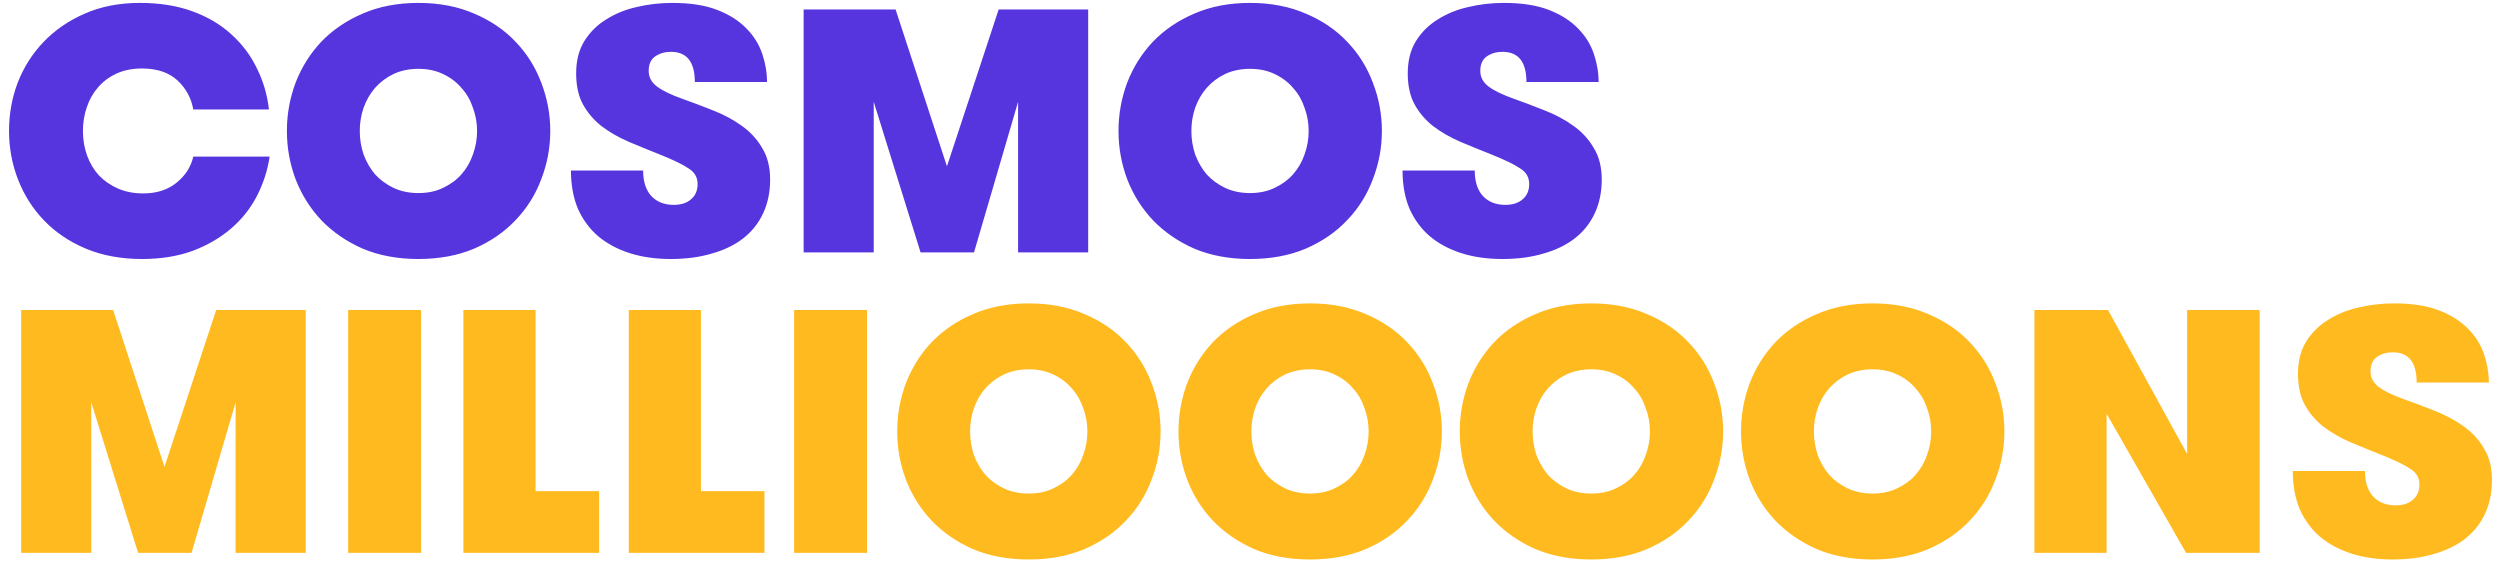
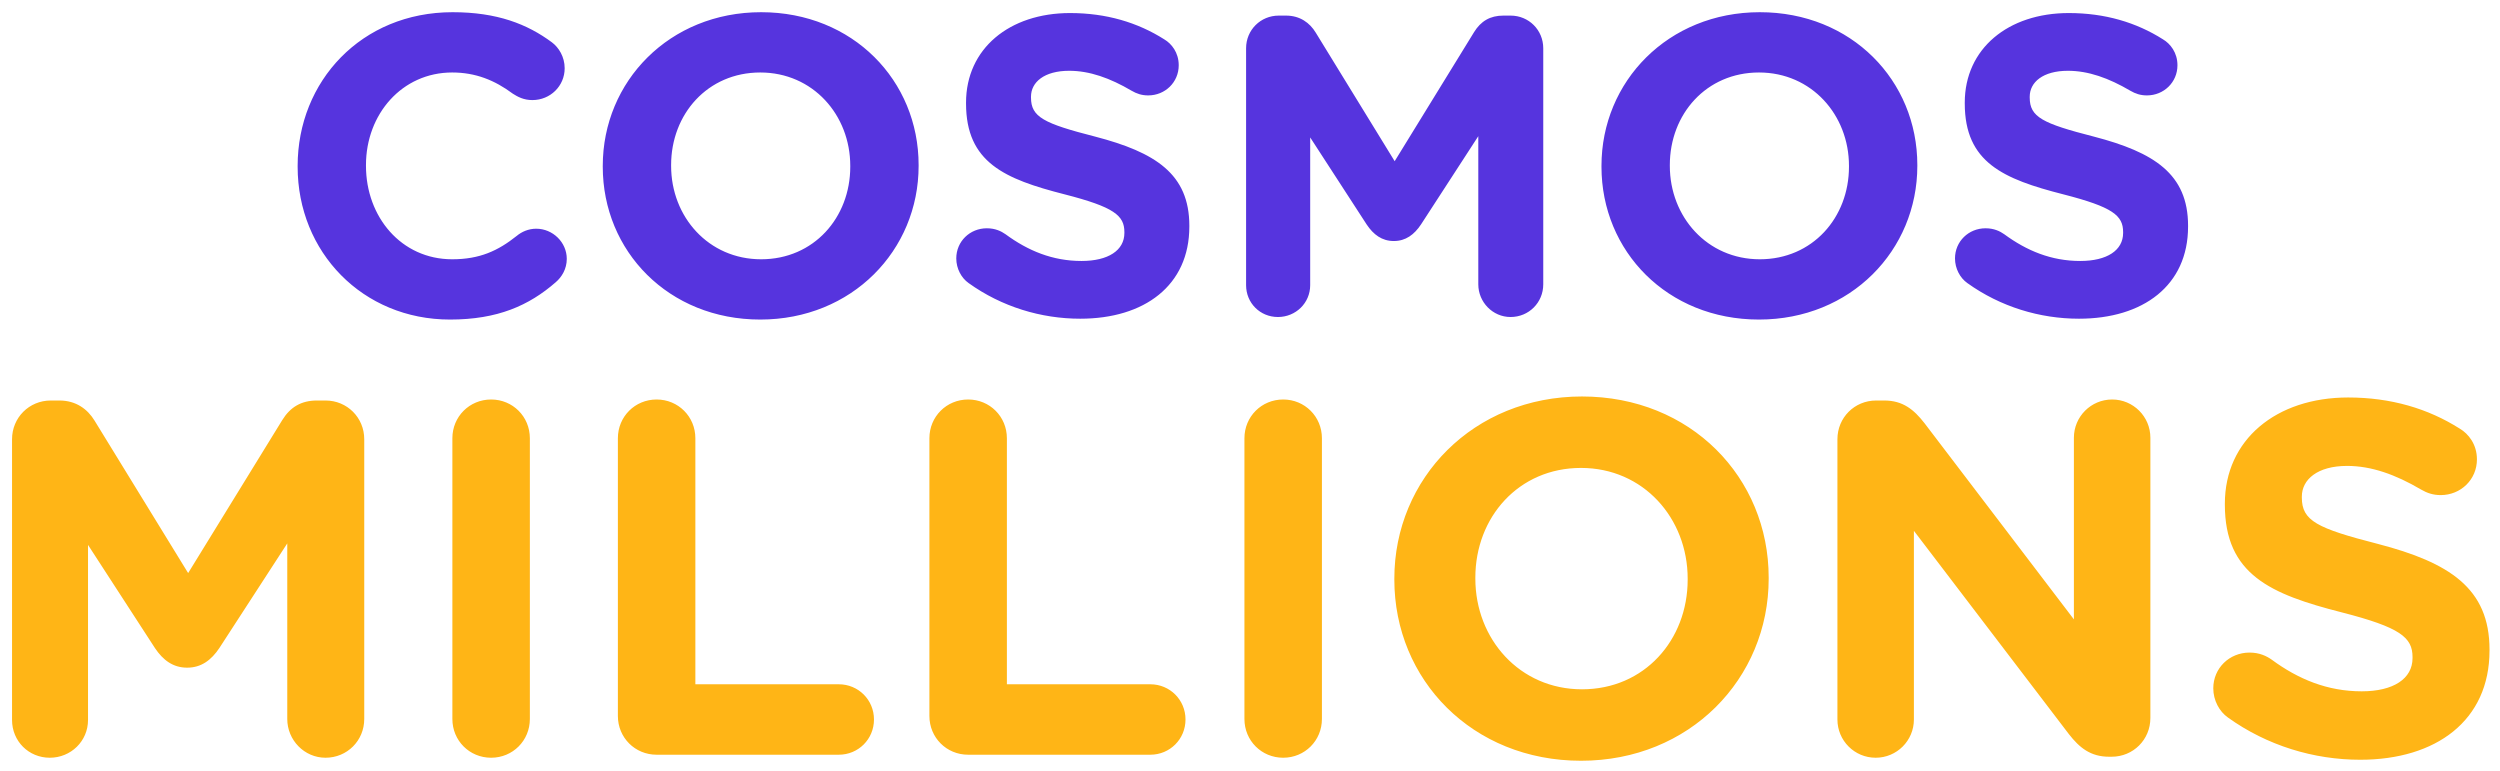
- <svg xmlns="http://www.w3.org/2000/svg" width="208" height="47" viewBox="0 0 208 47" fill="none">
-   <path d="M22.433 13.031C22.26 14.186 21.904 15.284 21.365 16.323C20.826 17.362 20.104 18.267 19.199 19.037C18.295 19.807 17.227 20.423 15.995 20.884C14.763 21.327 13.367 21.549 11.808 21.549C10.076 21.549 8.517 21.26 7.131 20.682C5.765 20.105 4.61 19.326 3.667 18.344C2.724 17.362 2.002 16.227 1.501 14.937C1.001 13.648 0.751 12.3 0.751 10.895C0.751 9.49 0.991 8.152 1.472 6.882C1.973 5.592 2.695 4.457 3.638 3.475C4.581 2.494 5.716 1.714 7.045 1.137C8.392 0.54 9.922 0.242 11.635 0.242C13.271 0.242 14.724 0.473 15.995 0.935C17.265 1.396 18.343 2.032 19.228 2.84C20.133 3.648 20.845 4.592 21.365 5.669C21.904 6.747 22.241 7.892 22.375 9.105H16.081C15.908 8.143 15.465 7.334 14.753 6.68C14.041 6.025 13.059 5.698 11.808 5.698C11 5.698 10.288 5.843 9.672 6.131C9.056 6.42 8.546 6.805 8.142 7.286C7.737 7.748 7.43 8.297 7.218 8.932C7.006 9.548 6.9 10.202 6.9 10.895C6.9 11.627 7.016 12.31 7.247 12.945C7.478 13.58 7.805 14.129 8.228 14.591C8.671 15.053 9.2 15.418 9.816 15.688C10.432 15.957 11.135 16.092 11.924 16.092C13.04 16.092 13.964 15.794 14.695 15.197C15.427 14.6 15.889 13.878 16.081 13.031H22.433ZM34.812 21.549C33.08 21.549 31.531 21.26 30.164 20.682C28.817 20.086 27.672 19.297 26.728 18.315C25.805 17.333 25.092 16.198 24.592 14.908C24.111 13.619 23.87 12.281 23.87 10.895C23.87 9.509 24.111 8.172 24.592 6.882C25.092 5.592 25.805 4.457 26.728 3.475C27.672 2.494 28.817 1.714 30.164 1.137C31.531 0.54 33.08 0.242 34.812 0.242C36.545 0.242 38.094 0.54 39.461 1.137C40.827 1.714 41.972 2.494 42.896 3.475C43.839 4.457 44.552 5.592 45.033 6.882C45.533 8.172 45.783 9.509 45.783 10.895C45.783 12.281 45.533 13.619 45.033 14.908C44.552 16.198 43.839 17.333 42.896 18.315C41.972 19.297 40.827 20.086 39.461 20.682C38.094 21.26 36.545 21.549 34.812 21.549ZM34.812 16.063C35.582 16.063 36.266 15.919 36.862 15.63C37.478 15.341 37.988 14.966 38.392 14.504C38.816 14.023 39.133 13.474 39.345 12.858C39.576 12.223 39.692 11.569 39.692 10.895C39.692 10.221 39.576 9.577 39.345 8.961C39.133 8.326 38.816 7.777 38.392 7.315C37.988 6.834 37.478 6.449 36.862 6.16C36.266 5.871 35.582 5.727 34.812 5.727C34.042 5.727 33.349 5.871 32.734 6.16C32.137 6.449 31.627 6.834 31.203 7.315C30.799 7.777 30.482 8.326 30.251 8.961C30.039 9.577 29.933 10.221 29.933 10.895C29.933 11.569 30.039 12.223 30.251 12.858C30.482 13.474 30.799 14.023 31.203 14.504C31.627 14.966 32.137 15.341 32.734 15.63C33.349 15.919 34.042 16.063 34.812 16.063ZM53.508 14.186C53.508 15.11 53.739 15.822 54.201 16.323C54.663 16.804 55.279 17.045 56.048 17.045C56.664 17.045 57.146 16.891 57.492 16.583C57.858 16.275 58.041 15.851 58.041 15.312C58.041 14.754 57.79 14.321 57.29 14.013C56.809 13.686 56.039 13.311 54.98 12.887C54.056 12.521 53.161 12.156 52.295 11.79C51.448 11.424 50.698 10.991 50.043 10.491C49.408 9.99 48.898 9.394 48.513 8.701C48.128 8.008 47.936 7.142 47.936 6.102C47.936 5.063 48.157 4.178 48.6 3.446C49.062 2.696 49.668 2.089 50.419 1.627C51.169 1.146 52.016 0.8 52.959 0.588C53.922 0.357 54.913 0.242 55.933 0.242C57.415 0.242 58.657 0.434 59.657 0.819C60.658 1.204 61.467 1.714 62.083 2.349C62.699 2.965 63.141 3.668 63.411 4.457C63.68 5.246 63.815 6.035 63.815 6.824H57.81C57.81 5.15 57.146 4.312 55.818 4.312C55.317 4.312 54.884 4.438 54.518 4.688C54.153 4.938 53.97 5.342 53.97 5.9C53.97 6.42 54.201 6.853 54.663 7.2C55.125 7.546 55.818 7.883 56.741 8.21C57.608 8.518 58.474 8.845 59.34 9.192C60.225 9.538 61.014 9.962 61.707 10.462C62.419 10.962 62.987 11.578 63.411 12.31C63.853 13.022 64.075 13.898 64.075 14.937C64.075 15.976 63.882 16.91 63.497 17.738C63.112 18.565 62.564 19.258 61.852 19.816C61.139 20.375 60.273 20.798 59.253 21.087C58.233 21.395 57.088 21.549 55.818 21.549C54.547 21.549 53.402 21.385 52.382 21.058C51.362 20.73 50.486 20.259 49.755 19.643C49.042 19.027 48.484 18.267 48.08 17.362C47.695 16.438 47.503 15.38 47.503 14.186H53.508ZM90.537 21H84.705V8.47L81.038 21H76.592L72.694 8.47V21H66.862V0.79H74.513L78.786 13.84L83.088 0.79H90.537V21ZM104.002 21.549C102.269 21.549 100.72 21.26 99.353 20.682C98.006 20.086 96.861 19.297 95.918 18.315C94.994 17.333 94.282 16.198 93.781 14.908C93.3 13.619 93.06 12.281 93.06 10.895C93.06 9.509 93.3 8.172 93.781 6.882C94.282 5.592 94.994 4.457 95.918 3.475C96.861 2.494 98.006 1.714 99.353 1.137C100.72 0.54 102.269 0.242 104.002 0.242C105.734 0.242 107.283 0.54 108.65 1.137C110.017 1.714 111.162 2.494 112.086 3.475C113.029 4.457 113.741 5.592 114.222 6.882C114.723 8.172 114.973 9.509 114.973 10.895C114.973 12.281 114.723 13.619 114.222 14.908C113.741 16.198 113.029 17.333 112.086 18.315C111.162 19.297 110.017 20.086 108.65 20.682C107.283 21.26 105.734 21.549 104.002 21.549ZM104.002 16.063C104.772 16.063 105.455 15.919 106.052 15.63C106.668 15.341 107.178 14.966 107.582 14.504C108.005 14.023 108.323 13.474 108.535 12.858C108.765 12.223 108.881 11.569 108.881 10.895C108.881 10.221 108.765 9.577 108.535 8.961C108.323 8.326 108.005 7.777 107.582 7.315C107.178 6.834 106.668 6.449 106.052 6.16C105.455 5.871 104.772 5.727 104.002 5.727C103.232 5.727 102.539 5.871 101.923 6.16C101.326 6.449 100.816 6.834 100.393 7.315C99.989 7.777 99.671 8.326 99.44 8.961C99.228 9.577 99.123 10.221 99.123 10.895C99.123 11.569 99.228 12.223 99.44 12.858C99.671 13.474 99.989 14.023 100.393 14.504C100.816 14.966 101.326 15.341 101.923 15.63C102.539 15.919 103.232 16.063 104.002 16.063ZM122.697 14.186C122.697 15.11 122.928 15.822 123.39 16.323C123.852 16.804 124.468 17.045 125.238 17.045C125.854 17.045 126.335 16.891 126.681 16.583C127.047 16.275 127.23 15.851 127.23 15.312C127.23 14.754 126.98 14.321 126.479 14.013C125.998 13.686 125.228 13.311 124.17 12.887C123.246 12.521 122.351 12.156 121.485 11.79C120.638 11.424 119.887 10.991 119.233 10.491C118.597 9.99 118.087 9.394 117.702 8.701C117.318 8.008 117.125 7.142 117.125 6.102C117.125 5.063 117.346 4.178 117.789 3.446C118.251 2.696 118.857 2.089 119.608 1.627C120.359 1.146 121.206 0.8 122.149 0.588C123.111 0.357 124.102 0.242 125.122 0.242C126.604 0.242 127.846 0.434 128.847 0.819C129.848 1.204 130.656 1.714 131.272 2.349C131.888 2.965 132.331 3.668 132.6 4.457C132.869 5.246 133.004 6.035 133.004 6.824H126.999C126.999 5.15 126.335 4.312 125.007 4.312C124.506 4.312 124.073 4.438 123.708 4.688C123.342 4.938 123.159 5.342 123.159 5.9C123.159 6.42 123.39 6.853 123.852 7.2C124.314 7.546 125.007 7.883 125.931 8.21C126.797 8.518 127.663 8.845 128.529 9.192C129.415 9.538 130.204 9.962 130.897 10.462C131.609 10.962 132.177 11.578 132.6 12.31C133.043 13.022 133.264 13.898 133.264 14.937C133.264 15.976 133.072 16.91 132.687 17.738C132.302 18.565 131.753 19.258 131.041 19.816C130.329 20.375 129.463 20.798 128.443 21.087C127.422 21.395 126.277 21.549 125.007 21.549C123.737 21.549 122.591 21.385 121.571 21.058C120.551 20.73 119.675 20.259 118.944 19.643C118.232 19.027 117.674 18.267 117.269 17.362C116.884 16.438 116.692 15.38 116.692 14.186H122.697Z" fill="#5634DE" />
-   <path d="M25.436 46H19.604V33.47L15.937 46H11.491L7.593 33.47V46H1.761V25.79H9.412L13.685 38.84L17.987 25.79H25.436V46ZM28.969 25.79H35.032V46H28.969V25.79ZM49.844 40.861V46H38.555V25.79H44.56V40.861H49.844ZM63.603 40.861V46H52.314V25.79H58.319V40.861H63.603ZM66.073 25.79H72.136V46H66.073V25.79ZM85.591 46.549C83.858 46.549 82.309 46.26 80.942 45.682C79.595 45.086 78.45 44.297 77.507 43.315C76.583 42.333 75.871 41.198 75.37 39.908C74.889 38.619 74.648 37.281 74.648 35.895C74.648 34.509 74.889 33.172 75.37 31.882C75.871 30.592 76.583 29.457 77.507 28.475C78.45 27.494 79.595 26.714 80.942 26.137C82.309 25.54 83.858 25.242 85.591 25.242C87.323 25.242 88.872 25.54 90.239 26.137C91.606 26.714 92.751 27.494 93.675 28.475C94.618 29.457 95.33 30.592 95.811 31.882C96.312 33.172 96.562 34.509 96.562 35.895C96.562 37.281 96.312 38.619 95.811 39.908C95.33 41.198 94.618 42.333 93.675 43.315C92.751 44.297 91.606 45.086 90.239 45.682C88.872 46.26 87.323 46.549 85.591 46.549ZM85.591 41.063C86.361 41.063 87.044 40.919 87.641 40.63C88.257 40.341 88.766 39.966 89.171 39.504C89.594 39.023 89.912 38.474 90.124 37.858C90.355 37.223 90.47 36.569 90.47 35.895C90.47 35.221 90.355 34.577 90.124 33.961C89.912 33.325 89.594 32.777 89.171 32.315C88.766 31.834 88.257 31.449 87.641 31.16C87.044 30.872 86.361 30.727 85.591 30.727C84.821 30.727 84.128 30.872 83.512 31.16C82.915 31.449 82.405 31.834 81.982 32.315C81.578 32.777 81.26 33.325 81.029 33.961C80.817 34.577 80.712 35.221 80.712 35.895C80.712 36.569 80.817 37.223 81.029 37.858C81.26 38.474 81.578 39.023 81.982 39.504C82.405 39.966 82.915 40.341 83.512 40.63C84.128 40.919 84.821 41.063 85.591 41.063ZM108.992 46.549C107.26 46.549 105.71 46.26 104.344 45.682C102.997 45.086 101.851 44.297 100.908 43.315C99.984 42.333 99.272 41.198 98.772 39.908C98.291 38.619 98.05 37.281 98.05 35.895C98.05 34.509 98.291 33.172 98.772 31.882C99.272 30.592 99.984 29.457 100.908 28.475C101.851 27.494 102.997 26.714 104.344 26.137C105.71 25.54 107.26 25.242 108.992 25.242C110.724 25.242 112.274 25.54 113.64 26.137C115.007 26.714 116.152 27.494 117.076 28.475C118.019 29.457 118.731 30.592 119.213 31.882C119.713 33.172 119.963 34.509 119.963 35.895C119.963 37.281 119.713 38.619 119.213 39.908C118.731 41.198 118.019 42.333 117.076 43.315C116.152 44.297 115.007 45.086 113.64 45.682C112.274 46.26 110.724 46.549 108.992 46.549ZM108.992 41.063C109.762 41.063 110.445 40.919 111.042 40.63C111.658 40.341 112.168 39.966 112.572 39.504C112.996 39.023 113.313 38.474 113.525 37.858C113.756 37.223 113.871 36.569 113.871 35.895C113.871 35.221 113.756 34.577 113.525 33.961C113.313 33.325 112.996 32.777 112.572 32.315C112.168 31.834 111.658 31.449 111.042 31.16C110.445 30.872 109.762 30.727 108.992 30.727C108.222 30.727 107.529 30.872 106.913 31.16C106.317 31.449 105.807 31.834 105.383 32.315C104.979 32.777 104.661 33.325 104.431 33.961C104.219 34.577 104.113 35.221 104.113 35.895C104.113 36.569 104.219 37.223 104.431 37.858C104.661 38.474 104.979 39.023 105.383 39.504C105.807 39.966 106.317 40.341 106.913 40.63C107.529 40.919 108.222 41.063 108.992 41.063ZM132.394 46.549C130.661 46.549 129.112 46.26 127.745 45.682C126.398 45.086 125.253 44.297 124.31 43.315C123.386 42.333 122.674 41.198 122.173 39.908C121.692 38.619 121.451 37.281 121.451 35.895C121.451 34.509 121.692 33.172 122.173 31.882C122.674 30.592 123.386 29.457 124.31 28.475C125.253 27.494 126.398 26.714 127.745 26.137C129.112 25.54 130.661 25.242 132.394 25.242C134.126 25.242 135.675 25.54 137.042 26.137C138.408 26.714 139.554 27.494 140.478 28.475C141.421 29.457 142.133 30.592 142.614 31.882C143.114 33.172 143.365 34.509 143.365 35.895C143.365 37.281 143.114 38.619 142.614 39.908C142.133 41.198 141.421 42.333 140.478 43.315C139.554 44.297 138.408 45.086 137.042 45.682C135.675 46.26 134.126 46.549 132.394 46.549ZM132.394 41.063C133.164 41.063 133.847 40.919 134.443 40.63C135.059 40.341 135.569 39.966 135.974 39.504C136.397 39.023 136.715 38.474 136.926 37.858C137.157 37.223 137.273 36.569 137.273 35.895C137.273 35.221 137.157 34.577 136.926 33.961C136.715 33.325 136.397 32.777 135.974 32.315C135.569 31.834 135.059 31.449 134.443 31.16C133.847 30.872 133.164 30.727 132.394 30.727C131.624 30.727 130.931 30.872 130.315 31.16C129.718 31.449 129.208 31.834 128.785 32.315C128.381 32.777 128.063 33.325 127.832 33.961C127.62 34.577 127.514 35.221 127.514 35.895C127.514 36.569 127.62 37.223 127.832 37.858C128.063 38.474 128.381 39.023 128.785 39.504C129.208 39.966 129.718 40.341 130.315 40.63C130.931 40.919 131.624 41.063 132.394 41.063ZM155.795 46.549C154.063 46.549 152.513 46.26 151.147 45.682C149.8 45.086 148.654 44.297 147.711 43.315C146.787 42.333 146.075 41.198 145.575 39.908C145.094 38.619 144.853 37.281 144.853 35.895C144.853 34.509 145.094 33.172 145.575 31.882C146.075 30.592 146.787 29.457 147.711 28.475C148.654 27.494 149.8 26.714 151.147 26.137C152.513 25.54 154.063 25.242 155.795 25.242C157.527 25.242 159.077 25.54 160.443 26.137C161.81 26.714 162.955 27.494 163.879 28.475C164.822 29.457 165.534 30.592 166.016 31.882C166.516 33.172 166.766 34.509 166.766 35.895C166.766 37.281 166.516 38.619 166.016 39.908C165.534 41.198 164.822 42.333 163.879 43.315C162.955 44.297 161.81 45.086 160.443 45.682C159.077 46.26 157.527 46.549 155.795 46.549ZM155.795 41.063C156.565 41.063 157.248 40.919 157.845 40.63C158.461 40.341 158.971 39.966 159.375 39.504C159.799 39.023 160.116 38.474 160.328 37.858C160.559 37.223 160.674 36.569 160.674 35.895C160.674 35.221 160.559 34.577 160.328 33.961C160.116 33.325 159.799 32.777 159.375 32.315C158.971 31.834 158.461 31.449 157.845 31.16C157.248 30.872 156.565 30.727 155.795 30.727C155.025 30.727 154.332 30.872 153.716 31.16C153.12 31.449 152.61 31.834 152.186 32.315C151.782 32.777 151.464 33.325 151.233 33.961C151.022 34.577 150.916 35.221 150.916 35.895C150.916 36.569 151.022 37.223 151.233 37.858C151.464 38.474 151.782 39.023 152.186 39.504C152.61 39.966 153.12 40.341 153.716 40.63C154.332 40.919 155.025 41.063 155.795 41.063ZM181.968 37.772V25.79H188.002V46H181.882L175.27 34.423V46H169.265V25.79H175.386L181.968 37.772ZM196.764 39.186C196.764 40.11 196.995 40.822 197.457 41.323C197.919 41.804 198.535 42.045 199.305 42.045C199.921 42.045 200.402 41.891 200.748 41.583C201.114 41.275 201.297 40.851 201.297 40.312C201.297 39.754 201.047 39.321 200.546 39.013C200.065 38.686 199.295 38.311 198.237 37.887C197.313 37.522 196.418 37.156 195.552 36.79C194.705 36.424 193.954 35.991 193.3 35.491C192.665 34.99 192.154 34.394 191.77 33.701C191.385 33.008 191.192 32.142 191.192 31.102C191.192 30.063 191.413 29.178 191.856 28.446C192.318 27.696 192.924 27.089 193.675 26.627C194.426 26.146 195.273 25.8 196.216 25.588C197.178 25.357 198.169 25.242 199.189 25.242C200.671 25.242 201.913 25.434 202.914 25.819C203.915 26.204 204.723 26.714 205.339 27.349C205.955 27.965 206.398 28.668 206.667 29.457C206.937 30.246 207.071 31.035 207.071 31.824H201.066C201.066 30.15 200.402 29.312 199.074 29.312C198.573 29.312 198.14 29.438 197.775 29.688C197.409 29.938 197.226 30.342 197.226 30.9C197.226 31.42 197.457 31.853 197.919 32.2C198.381 32.546 199.074 32.883 199.998 33.21C200.864 33.518 201.73 33.845 202.596 34.192C203.482 34.538 204.271 34.962 204.964 35.462C205.676 35.962 206.244 36.578 206.667 37.31C207.11 38.022 207.331 38.898 207.331 39.937C207.331 40.976 207.139 41.91 206.754 42.738C206.369 43.565 205.82 44.258 205.108 44.816C204.396 45.374 203.53 45.798 202.51 46.087C201.489 46.395 200.344 46.549 199.074 46.549C197.804 46.549 196.658 46.385 195.638 46.058C194.618 45.73 193.742 45.259 193.011 44.643C192.299 44.027 191.741 43.267 191.336 42.362C190.952 41.438 190.759 40.38 190.759 39.186H196.764Z" fill="#FFBA20" />
+ <svg xmlns="http://www.w3.org/2000/svg" width="159" height="49" viewBox="0 0 159 49" fill="none">
+   <path d="M28.622 20.324C31.646 20.324 33.645 19.433 35.346 17.948C35.724 17.624 36.047 17.111 36.047 16.463C36.047 15.41 35.157 14.546 34.103 14.546C33.617 14.546 33.185 14.735 32.861 15.005C31.674 15.95 30.512 16.49 28.758 16.49C25.517 16.49 23.276 13.79 23.276 10.55V10.496C23.276 7.256 25.572 4.61 28.758 4.61C30.242 4.61 31.457 5.096 32.618 5.96C32.916 6.149 33.294 6.365 33.861 6.365C34.995 6.365 35.913 5.474 35.913 4.34C35.913 3.611 35.535 3.017 35.102 2.693C33.536 1.532 31.619 0.776 28.785 0.776C22.98 0.776 18.93 5.177 18.93 10.55V10.604C18.93 16.031 23.061 20.324 28.622 20.324ZM48.353 20.324C54.185 20.324 58.424 15.923 58.424 10.55V10.496C58.424 5.123 54.239 0.776 48.407 0.776C42.575 0.776 38.336 5.177 38.336 10.55V10.604C38.336 15.977 42.521 20.324 48.353 20.324ZM48.407 16.49C45.059 16.49 42.683 13.79 42.683 10.55V10.496C42.683 7.256 45.005 4.61 48.353 4.61C51.701 4.61 54.077 7.31 54.077 10.55V10.604C54.077 13.844 51.755 16.49 48.407 16.49ZM68.703 20.27C72.78 20.27 75.642 18.164 75.642 14.411V14.357C75.642 11.063 73.482 9.686 69.648 8.687C66.381 7.85 65.571 7.445 65.571 6.203V6.149C65.571 5.231 66.408 4.502 68.001 4.502C69.297 4.502 70.593 4.961 71.97 5.771C72.294 5.96 72.618 6.068 73.023 6.068C74.103 6.068 74.967 5.231 74.967 4.151C74.967 3.341 74.508 2.774 74.049 2.504C72.348 1.424 70.35 0.83 68.055 0.83C64.194 0.83 61.44 3.098 61.44 6.527V6.581C61.44 10.334 63.897 11.387 67.704 12.359C70.863 13.169 71.511 13.709 71.511 14.762V14.816C71.511 15.923 70.485 16.598 68.784 16.598C66.948 16.598 65.382 15.95 63.951 14.897C63.681 14.708 63.303 14.519 62.763 14.519C61.683 14.519 60.819 15.356 60.819 16.436C60.819 17.084 61.143 17.678 61.602 18.002C63.708 19.514 66.219 20.27 68.703 20.27ZM79.251 18.137C79.251 19.271 80.142 20.162 81.276 20.162C82.41 20.162 83.328 19.271 83.328 18.137V8.741L86.919 14.276C87.351 14.924 87.891 15.329 88.647 15.329C89.403 15.329 89.943 14.924 90.375 14.276L94.02 8.66V18.083C94.02 19.217 94.938 20.162 96.072 20.162C97.233 20.162 98.151 19.244 98.151 18.083V3.071C98.151 1.91 97.233 0.992 96.072 0.992H95.613C94.776 0.992 94.182 1.343 93.75 2.045L88.701 10.253L83.679 2.072C83.301 1.451 82.68 0.992 81.789 0.992H81.33C80.169 0.992 79.251 1.91 79.251 3.071V18.137ZM111.871 20.324C117.703 20.324 121.942 15.923 121.942 10.55V10.496C121.942 5.123 117.757 0.776 111.925 0.776C106.093 0.776 101.854 5.177 101.854 10.55V10.604C101.854 15.977 106.039 20.324 111.871 20.324ZM111.925 16.49C108.577 16.49 106.201 13.79 106.201 10.55V10.496C106.201 7.256 108.523 4.61 111.871 4.61C115.219 4.61 117.595 7.31 117.595 10.55V10.604C117.595 13.844 115.273 16.49 111.925 16.49ZM132.222 20.27C136.299 20.27 139.161 18.164 139.161 14.411V14.357C139.161 11.063 137.001 9.686 133.167 8.687C129.9 7.85 129.09 7.445 129.09 6.203V6.149C129.09 5.231 129.927 4.502 131.52 4.502C132.816 4.502 134.112 4.961 135.489 5.771C135.813 5.96 136.137 6.068 136.542 6.068C137.622 6.068 138.486 5.231 138.486 4.151C138.486 3.341 138.027 2.774 137.568 2.504C135.867 1.424 133.869 0.83 131.574 0.83C127.713 0.83 124.959 3.098 124.959 6.527V6.581C124.959 10.334 127.416 11.387 131.223 12.359C134.382 13.169 135.03 13.709 135.03 14.762V14.816C135.03 15.923 134.004 16.598 132.303 16.598C130.467 16.598 128.901 15.95 127.47 14.897C127.2 14.708 126.822 14.519 126.282 14.519C125.202 14.519 124.338 15.356 124.338 16.436C124.338 17.084 124.662 17.678 125.121 18.002C127.227 19.514 129.738 20.27 132.222 20.27Z" fill="#5634DE" />
+   <path d="M0.766 45.792C0.766 47.136 1.822 48.192 3.166 48.192C4.51 48.192 5.598 47.136 5.598 45.792V34.656L9.854 41.216C10.366 41.984 11.006 42.464 11.902 42.464C12.798 42.464 13.438 41.984 13.95 41.216L18.27 34.56V45.728C18.27 47.072 19.358 48.192 20.702 48.192C22.078 48.192 23.166 47.104 23.166 45.728V27.936C23.166 26.56 22.078 25.472 20.702 25.472H20.158C19.166 25.472 18.462 25.888 17.95 26.72L11.966 36.448L6.014 26.752C5.566 26.016 4.83 25.472 3.774 25.472H3.23C1.854 25.472 0.766 26.56 0.766 27.936V45.792ZM28.771 45.728C28.771 47.104 29.859 48.192 31.235 48.192C32.611 48.192 33.699 47.104 33.699 45.728V27.872C33.699 26.496 32.611 25.408 31.235 25.408C29.859 25.408 28.771 26.496 28.771 27.872V45.728ZM39.297 45.536C39.297 46.912 40.385 48 41.761 48H53.345C54.593 48 55.585 47.008 55.585 45.76C55.585 44.512 54.593 43.52 53.345 43.52H44.225V27.872C44.225 26.496 43.137 25.408 41.761 25.408C40.385 25.408 39.297 26.496 39.297 27.872V45.536ZM59.11 45.536C59.11 46.912 60.198 48 61.574 48H73.158C74.406 48 75.398 47.008 75.398 45.76C75.398 44.512 74.406 43.52 73.158 43.52H64.038V27.872C64.038 26.496 62.95 25.408 61.574 25.408C60.198 25.408 59.11 26.496 59.11 27.872V45.536ZM79.146 45.728C79.146 47.104 80.234 48.192 81.61 48.192C82.986 48.192 84.074 47.104 84.074 45.728V27.872C84.074 26.496 82.986 25.408 81.61 25.408C80.234 25.408 79.146 26.496 79.146 27.872V45.728ZM100.552 48.384C107.464 48.384 112.488 43.168 112.488 36.8V36.736C112.488 30.368 107.528 25.216 100.616 25.216C93.704 25.216 88.68 30.432 88.68 36.8V36.864C88.68 43.232 93.64 48.384 100.552 48.384ZM100.616 43.84C96.648 43.84 93.832 40.64 93.832 36.8V36.736C93.832 32.896 96.584 29.76 100.552 29.76C104.52 29.76 107.336 32.96 107.336 36.8V36.864C107.336 40.704 104.584 43.84 100.616 43.84ZM116.86 45.76C116.86 47.104 117.948 48.192 119.292 48.192C120.636 48.192 121.724 47.104 121.724 45.76V33.76L131.58 46.688C132.252 47.552 132.956 48.128 134.14 48.128H134.3C135.676 48.128 136.764 47.04 136.764 45.664V27.84C136.764 26.496 135.676 25.408 134.332 25.408C132.988 25.408 131.9 26.496 131.9 27.84V39.392L122.396 26.912C121.724 26.048 121.02 25.472 119.836 25.472H119.324C117.948 25.472 116.86 26.56 116.86 27.936V45.76ZM150.109 48.32C154.941 48.32 158.333 45.824 158.333 41.376V41.312C158.333 37.408 155.773 35.776 151.229 34.592C147.357 33.6 146.397 33.12 146.397 31.648V31.584C146.397 30.496 147.389 29.632 149.277 29.632C150.813 29.632 152.349 30.176 153.981 31.136C154.365 31.36 154.749 31.488 155.229 31.488C156.509 31.488 157.533 30.496 157.533 29.216C157.533 28.256 156.989 27.584 156.445 27.264C154.429 25.984 152.061 25.28 149.341 25.28C144.765 25.28 141.501 27.968 141.501 32.032V32.096C141.501 36.544 144.413 37.792 148.925 38.944C152.669 39.904 153.437 40.544 153.437 41.792V41.856C153.437 43.168 152.221 43.968 150.205 43.968C148.029 43.968 146.173 43.2 144.477 41.952C144.157 41.728 143.709 41.504 143.069 41.504C141.789 41.504 140.765 42.496 140.765 43.776C140.765 44.544 141.149 45.248 141.693 45.632C144.189 47.424 147.165 48.32 150.109 48.32Z" fill="#FFB516" />
</svg>
